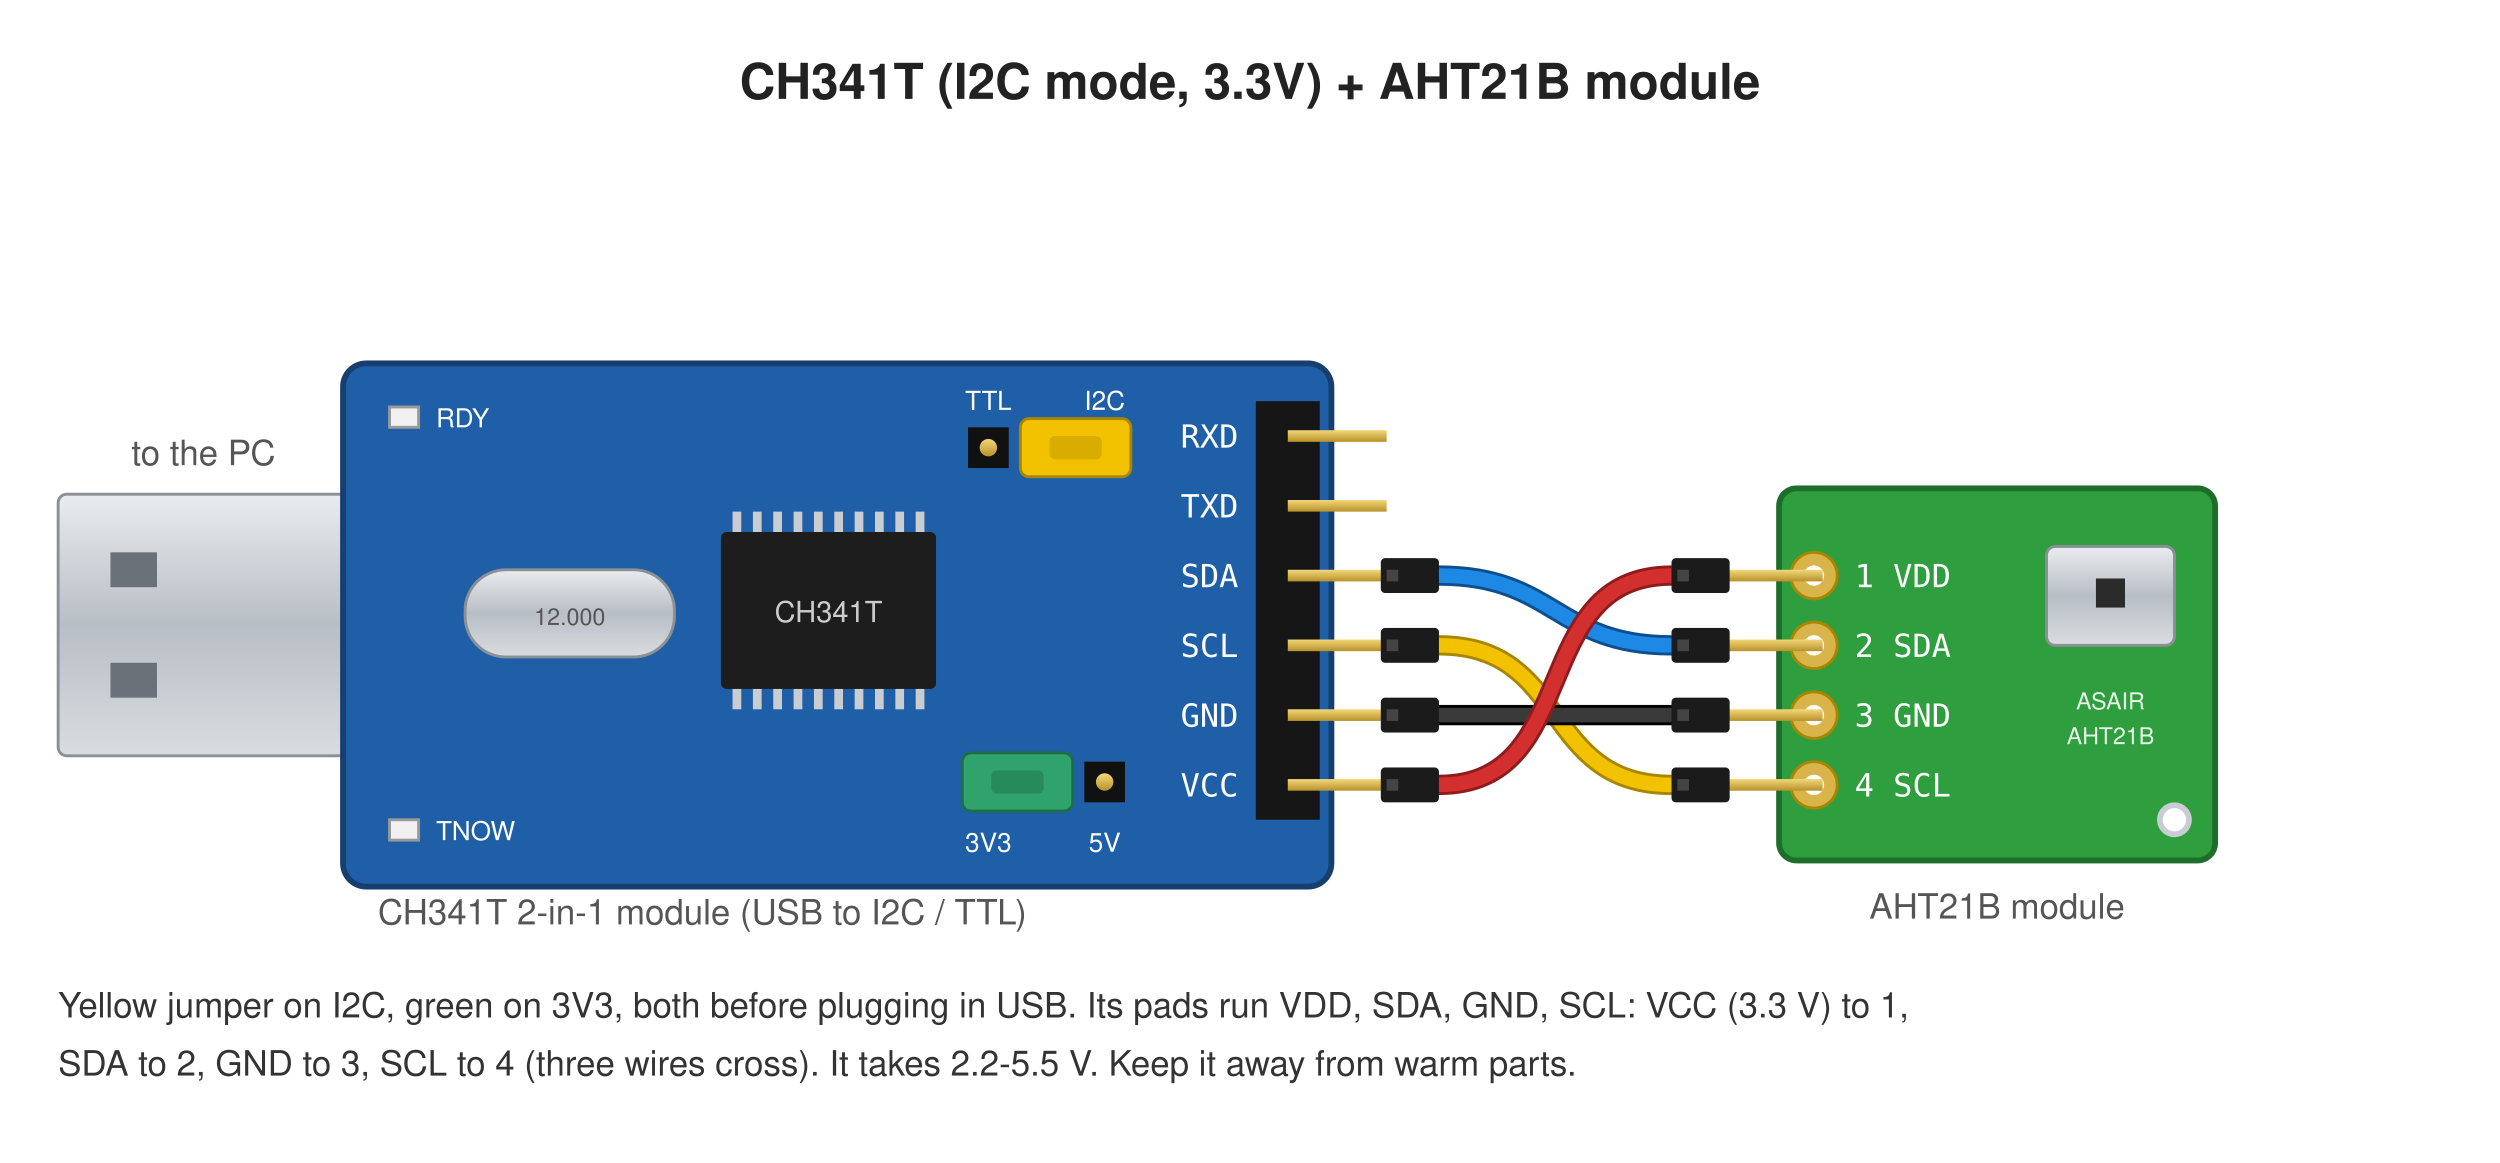
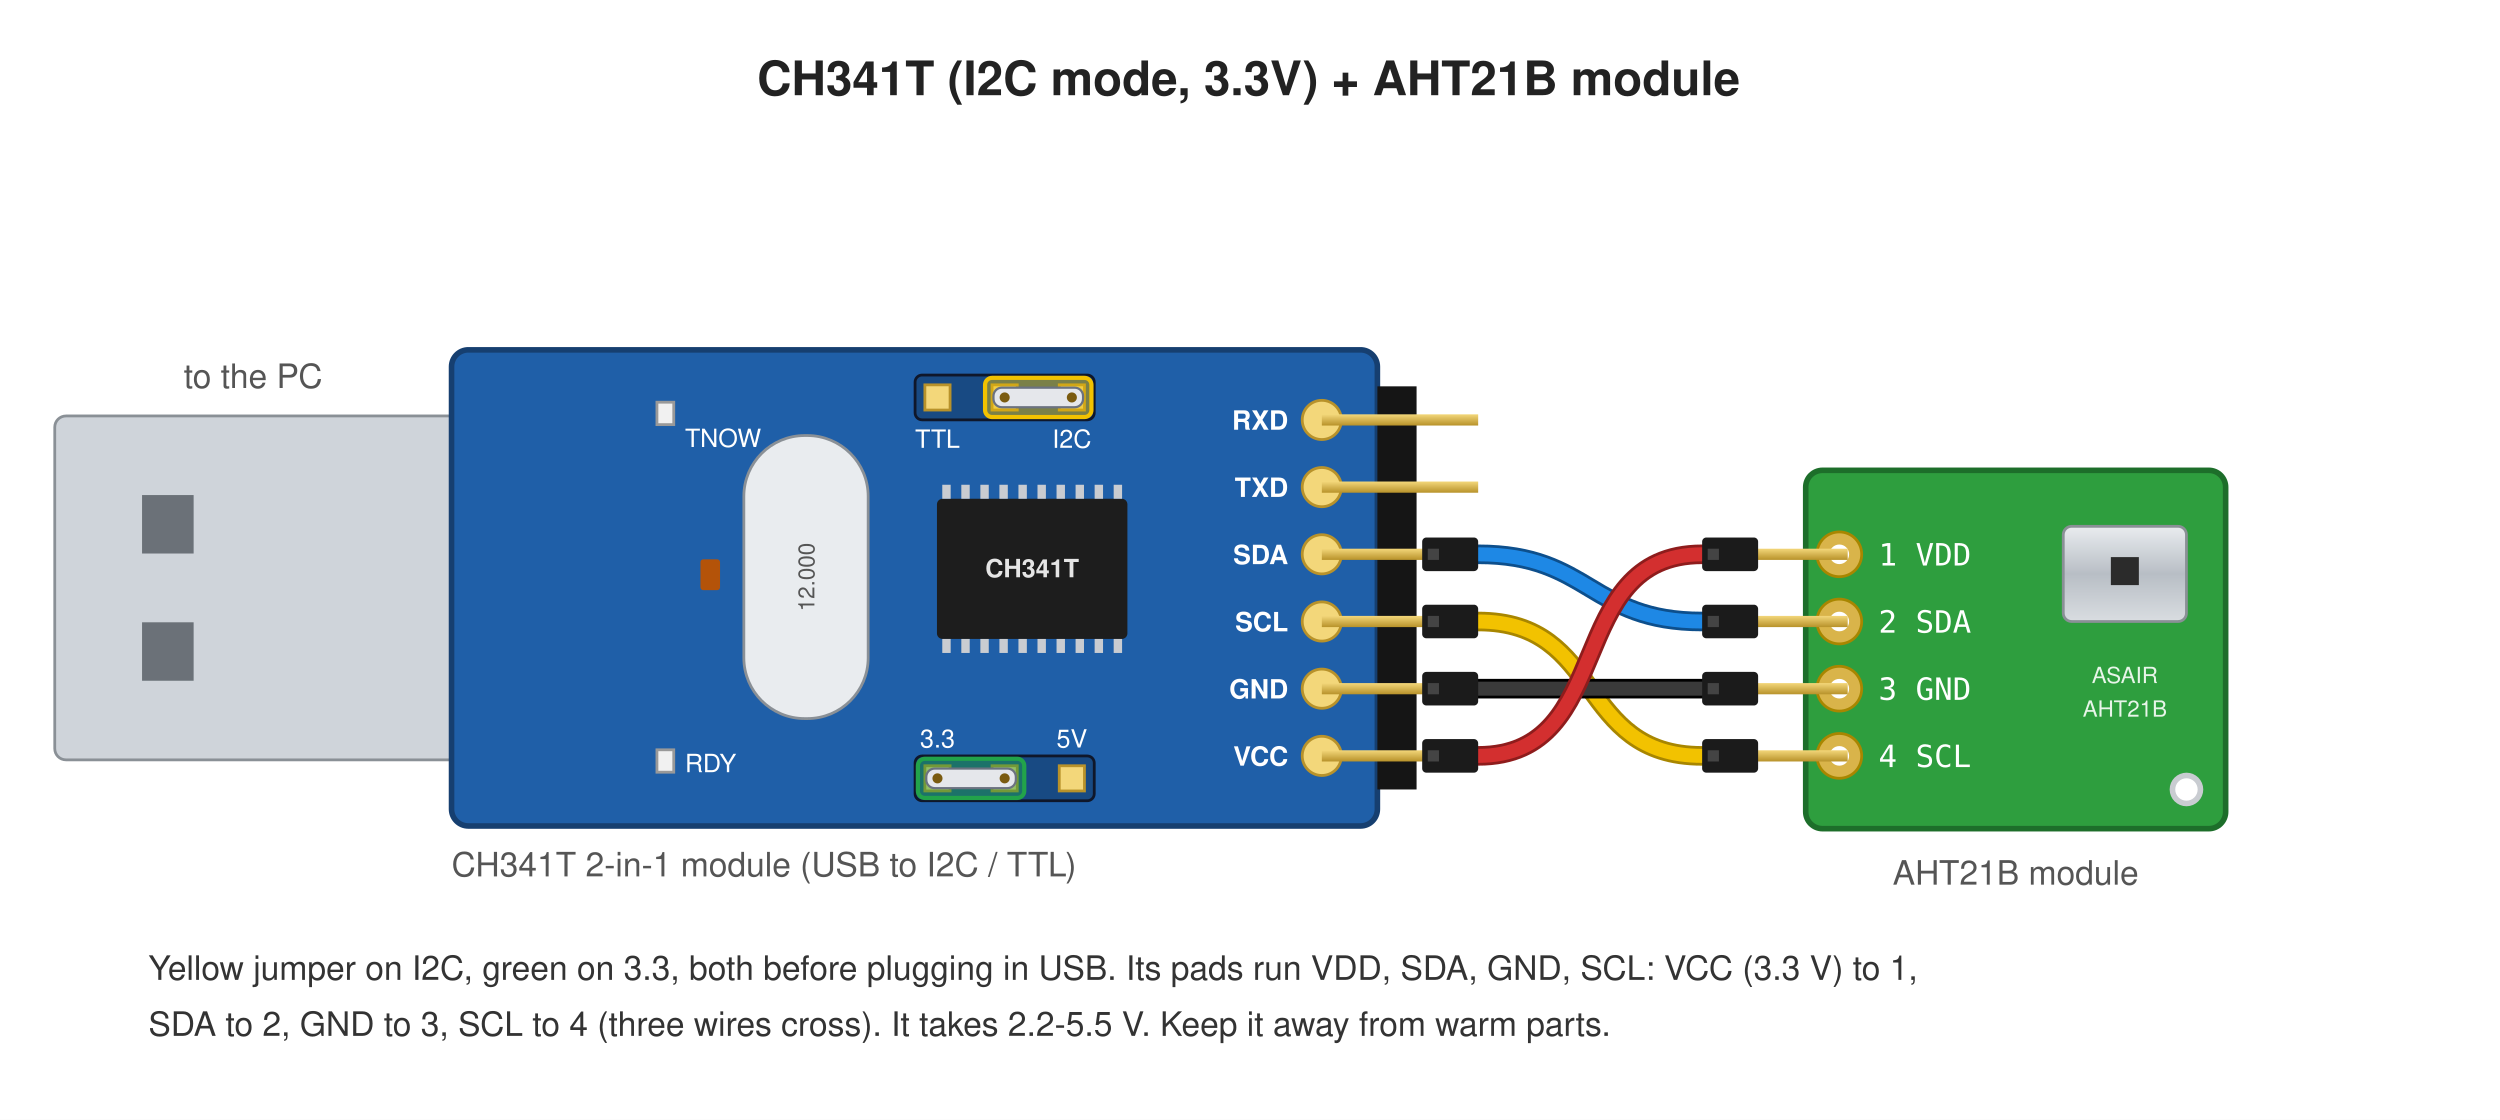
- <svg xmlns="http://www.w3.org/2000/svg" viewBox="0 0 860 400" width="860" height="400" font-family="Helvetica, Arial, sans-serif">
+ <svg xmlns="http://www.w3.org/2000/svg" viewBox="0 0 893 400" width="893" height="400" font-family="Helvetica, Arial, sans-serif">
  <style>@media (prefers-color-scheme: dark) { .bg { fill-opacity: 0.85 } }</style>
  <defs>
    <linearGradient id="metal" x1="0" y1="0" x2="0" y2="1">
      <stop offset="0" stop-color="#e9ecef" />
      <stop offset="0.5" stop-color="#b8bec5" />
      <stop offset="1" stop-color="#d9dde1" />
    </linearGradient>
    <linearGradient id="pin" x1="0" y1="0" x2="0" y2="1">
      <stop offset="0" stop-color="#f3d77a" />
      <stop offset="1" stop-color="#b8922a" />
    </linearGradient>
    <g id="dupont">
      <rect x="0" y="-6" width="20" height="12" rx="1.5" fill="#1b1b1b" />
      <rect x="2" y="-2" width="4" height="4" fill="#444" />
    </g>
  </defs>
-   <rect class="bg" width="860" height="400" fill="#ffffff" />
-   <text x="430" y="34" text-anchor="middle" font-size="17" font-weight="bold" fill="#222">CH341T (I2C mode, 3.3V) + AHT21B module</text>
-   <text x="70" y="160" text-anchor="middle" font-size="12" fill="#555">to the PC</text>
-   <rect x="20" y="170" width="100" height="90" rx="3" fill="url(#metal)" stroke="#8a9096" />
-   <rect x="38" y="190" width="16" height="12" fill="#6b7178" />
-   <rect x="38" y="228" width="16" height="12" fill="#6b7178" />
-   <rect x="118" y="125" width="340" height="180" rx="8" fill="#1f5fa8" stroke="#163f70" stroke-width="2" />
-   <text x="130" y="318" font-size="12" fill="#555">CH341T 2-in-1 module (USB to I2C / TTL)</text>
-   <rect x="134" y="140" width="10" height="7" fill="#f1f1f1" stroke="#999" />
-   <text x="150" y="147" font-size="9" fill="#fff">RDY</text>
-   <rect x="134" y="282" width="10" height="7" fill="#f1f1f1" stroke="#999" />
-   <text x="150" y="289" font-size="9" fill="#fff">TNOW</text>
-   <rect x="160" y="196" width="72" height="30" rx="14" fill="url(#metal)" stroke="#8a9096" />
-   <text x="196" y="215" text-anchor="middle" font-size="8" fill="#555">12.000</text>
-   <g fill="#c9ccd1">
-     <rect x="252" y="176" width="3" height="8" />
-     <rect x="259" y="176" width="3" height="8" />
-     <rect x="266" y="176" width="3" height="8" />
-     <rect x="273" y="176" width="3" height="8" />
-     <rect x="280" y="176" width="3" height="8" />
-     <rect x="287" y="176" width="3" height="8" />
-     <rect x="294" y="176" width="3" height="8" />
-     <rect x="301" y="176" width="3" height="8" />
-     <rect x="308" y="176" width="3" height="8" />
-     <rect x="315" y="176" width="3" height="8" />
-     <rect x="252" y="236" width="3" height="8" />
-     <rect x="259" y="236" width="3" height="8" />
-     <rect x="266" y="236" width="3" height="8" />
-     <rect x="273" y="236" width="3" height="8" />
-     <rect x="280" y="236" width="3" height="8" />
-     <rect x="287" y="236" width="3" height="8" />
-     <rect x="294" y="236" width="3" height="8" />
-     <rect x="301" y="236" width="3" height="8" />
-     <rect x="308" y="236" width="3" height="8" />
-     <rect x="315" y="236" width="3" height="8" />
-   </g>
-   <rect x="248" y="183" width="74" height="54" rx="2" fill="#1d1d1d" />
-   <text x="285" y="214" text-anchor="middle" font-size="10" fill="#ccc">CH341T</text>
-   <text x="340" y="141" text-anchor="middle" font-size="9" fill="#fff">TTL</text>
-   <text x="380" y="141" text-anchor="middle" font-size="9" fill="#fff">I2C</text>
-   <g fill="#111">
-     <rect x="333" y="147" width="14" height="14" />
-     <rect x="353" y="147" width="14" height="14" />
-     <rect x="373" y="147" width="14" height="14" />
-   </g>
-   <circle cx="340" cy="154" r="3" fill="url(#pin)" />
-   <rect x="351" y="144" width="38" height="20" rx="3" fill="#f2c200" stroke="#a88600" />
-   <rect x="361" y="150" width="18" height="8" rx="2" fill="#d8ac00" />
-   <g fill="#111">
-     <rect x="333" y="262" width="14" height="14" />
-     <rect x="353" y="262" width="14" height="14" />
-     <rect x="373" y="262" width="14" height="14" />
-   </g>
-   <circle cx="380" cy="269" r="3" fill="url(#pin)" />
-   <rect x="331" y="259" width="38" height="20" rx="3" fill="#2fa36b" stroke="#1d6e47" />
-   <rect x="341" y="265" width="18" height="8" rx="2" fill="#268a5a" />
-   <text x="340" y="293" text-anchor="middle" font-size="9" fill="#fff">3V3</text>
-   <text x="380" y="293" text-anchor="middle" font-size="9" fill="#fff">5V</text>
-   <rect x="432" y="138" width="22" height="144" fill="#161616" />
-   <g font-size="11" fill="#fff" text-anchor="end" font-family="Menlo, Consolas, monospace">
-     <text x="426" y="154">RXD</text>
-     <text x="426" y="178">TXD</text>
-     <text x="426" y="202">SDA</text>
-     <text x="426" y="226">SCL</text>
-     <text x="426" y="250">GND</text>
-     <text x="426" y="274">VCC</text>
-   </g>
-   <g fill="url(#pin)">
-     <rect x="443" y="148" width="34" height="4" />
-     <rect x="443" y="172" width="34" height="4" />
-     <rect x="443" y="196" width="34" height="4" />
-     <rect x="443" y="220" width="34" height="4" />
-     <rect x="443" y="244" width="34" height="4" />
-     <rect x="443" y="268" width="34" height="4" />
-   </g>
-   <rect x="612" y="168" width="150" height="128" rx="6" fill="#2e9e3e" stroke="#1d6e2a" stroke-width="2" />
-   <g fill="#d9b44a" stroke="#a88600">
-     <circle cx="624" cy="198" r="8" />
-     <circle cx="624" cy="222" r="8" />
-     <circle cx="624" cy="246" r="8" />
-     <circle cx="624" cy="270" r="8" />
-   </g>
-   <g fill="#fff">
-     <circle cx="624" cy="198" r="3.5" />
-     <circle cx="624" cy="222" r="3.5" />
-     <circle cx="624" cy="246" r="3.5" />
-     <circle cx="624" cy="270" r="3.5" />
-   </g>
-   <g fill="url(#pin)">
-     <rect x="593" y="196" width="34" height="4" />
-     <rect x="593" y="220" width="34" height="4" />
-     <rect x="593" y="244" width="34" height="4" />
-     <rect x="593" y="268" width="34" height="4" />
-   </g>
-   <g font-size="11" fill="#fff" font-family="Menlo, Consolas, monospace">
-     <text x="638" y="202">1 VDD</text>
-     <text x="638" y="226">2 SDA</text>
-     <text x="638" y="250">3 GND</text>
-     <text x="638" y="274">4 SCL</text>
-   </g>
-   <rect x="704" y="188" width="44" height="34" rx="3" fill="url(#metal)" stroke="#8a9096" />
-   <rect x="721" y="199" width="10" height="10" fill="#2b2b2b" />
-   <circle cx="748" cy="282" r="5" fill="#fff" stroke="#c9ccd1" stroke-width="2" />
-   <text x="726" y="244" text-anchor="middle" font-size="8" fill="#e8f5e9">ASAIR</text>
-   <text x="726" y="256" text-anchor="middle" font-size="8" fill="#e8f5e9">AHT21B</text>
-   <text x="687" y="316" text-anchor="middle" font-size="12" fill="#555">AHT21B module</text>
-   <g stroke-linecap="round" fill="none">
-     <path d="M495 198 C 535 198, 535 222, 575 222" stroke="#0d4f8c" stroke-width="7" />
-     <path d="M495 198 C 535 198, 535 222, 575 222" stroke="#1e88e5" stroke-width="5" />
-     <path d="M495 222 C 540 222, 530 270, 575 270" stroke="#a88600" stroke-width="7" />
-     <path d="M495 222 C 540 222, 530 270, 575 270" stroke="#f2c200" stroke-width="5" />
-     <path d="M495 246 H 575" stroke="#000" stroke-width="7" />
-     <path d="M495 246 H 575" stroke="#3a3a3a" stroke-width="5" />
-     <path d="M495 270 C 545 270, 525 198, 575 198" stroke="#8e1c1c" stroke-width="7" />
-     <path d="M495 270 C 545 270, 525 198, 575 198" stroke="#d32f2f" stroke-width="5" />
-   </g>
-   <use href="#dupont" x="475" y="198" />
-   <use href="#dupont" x="475" y="222" />
-   <use href="#dupont" x="475" y="246" />
-   <use href="#dupont" x="475" y="270" />
-   <use href="#dupont" x="575" y="198" />
-   <use href="#dupont" x="575" y="222" />
-   <use href="#dupont" x="575" y="246" />
-   <use href="#dupont" x="575" y="270" />
-   <g font-size="12" fill="#333">
-     <text x="20" y="350">Yellow jumper on I2C, green on 3V3, both before plugging in USB. Its pads run VDD, SDA, GND, SCL: VCC (3.3 V) to 1,</text>
-     <text x="20" y="370">SDA to 2, GND to 3, SCL to 4 (three wires cross). It takes 2.2-5.5 V. Keep it away from warm parts.</text>
+   <rect class="bg" width="893" height="400" fill="#ffffff" />
+   <text x="446" y="34" text-anchor="middle" font-size="17" font-weight="bold" fill="#222">CH341T (I2C mode, 3.3V) + AHT21B module</text>
+   <text x="90.425" y="138.583" text-anchor="middle" font-size="12" fill="#555">to the PC</text>
+   <rect x="19.559" y="148.583" width="179.528" height="122.835" rx="4" fill="#cfd4da" stroke="#8a9096" />
+   <rect x="50.74" y="176.835" width="18.425" height="20.882" fill="#6b7178" />
+   <rect x="50.74" y="222.283" width="18.425" height="20.882" fill="#6b7178" />
+   <rect x="161.291" y="124.961" width="330.709" height="170.079" rx="6" fill="#1f5fa8" stroke="#163f70" stroke-width="2" />
+   <text x="161.291" y="313.039" font-size="12" fill="#555">CH341T 2-in-1 module (USB to I2C / TTL)</text>
+   <rect x="492.0" y="138.0" width="14" height="144.0" fill="#151515" />
+   <circle cx="472.157" cy="150.0" r="7" fill="#f3d77a" stroke="#b8922a" />
+   <rect x="472.157" y="148.0" width="55.843" height="4" fill="url(#pin)" />
+   <text x="460.157" y="153.5" text-anchor="end" font-size="9.5" font-weight="bold" fill="#fff">RXD</text>
+   <circle cx="472.157" cy="174.0" r="7" fill="#f3d77a" stroke="#b8922a" />
+   <rect x="472.157" y="172.0" width="55.843" height="4" fill="url(#pin)" />
+   <text x="460.157" y="177.5" text-anchor="end" font-size="9.5" font-weight="bold" fill="#fff">TXD</text>
+   <circle cx="472.157" cy="198.0" r="7" fill="#f3d77a" stroke="#b8922a" />
+   <rect x="472.157" y="196.0" width="55.843" height="4" fill="url(#pin)" />
+   <text x="460.157" y="201.5" text-anchor="end" font-size="9.5" font-weight="bold" fill="#fff">SDA</text>
+   <circle cx="472.157" cy="222.0" r="7" fill="#f3d77a" stroke="#b8922a" />
+   <rect x="472.157" y="220.0" width="55.843" height="4" fill="url(#pin)" />
+   <text x="460.157" y="225.5" text-anchor="end" font-size="9.5" font-weight="bold" fill="#fff">SCL</text>
+   <circle cx="472.157" cy="246.0" r="7" fill="#f3d77a" stroke="#b8922a" />
+   <rect x="472.157" y="244.0" width="55.843" height="4" fill="url(#pin)" />
+   <text x="460.157" y="249.5" text-anchor="end" font-size="9.5" font-weight="bold" fill="#fff">GND</text>
+   <circle cx="472.157" cy="270.0" r="7" fill="#f3d77a" stroke="#b8922a" />
+   <rect x="472.157" y="268.0" width="55.843" height="4" fill="url(#pin)" />
+   <text x="460.157" y="273.5" text-anchor="end" font-size="9.5" font-weight="bold" fill="#fff">VCC</text>
+   <rect x="334.677" y="178.157" width="68.031" height="50.079" rx="2" fill="#1d1d1d" />
+   <rect x="336.579" y="173.157" width="3" height="5" fill="#c9ccd1" />
+   <rect x="336.579" y="228.236" width="3" height="5" fill="#c9ccd1" />
+   <rect x="343.382" y="173.157" width="3" height="5" fill="#c9ccd1" />
+   <rect x="343.382" y="228.236" width="3" height="5" fill="#c9ccd1" />
+   <rect x="350.185" y="173.157" width="3" height="5" fill="#c9ccd1" />
+   <rect x="350.185" y="228.236" width="3" height="5" fill="#c9ccd1" />
+   <rect x="356.988" y="173.157" width="3" height="5" fill="#c9ccd1" />
+   <rect x="356.988" y="228.236" width="3" height="5" fill="#c9ccd1" />
+   <rect x="363.791" y="173.157" width="3" height="5" fill="#c9ccd1" />
+   <rect x="363.791" y="228.236" width="3" height="5" fill="#c9ccd1" />
+   <rect x="370.594" y="173.157" width="3" height="5" fill="#c9ccd1" />
+   <rect x="370.594" y="228.236" width="3" height="5" fill="#c9ccd1" />
+   <rect x="377.398" y="173.157" width="3" height="5" fill="#c9ccd1" />
+   <rect x="377.398" y="228.236" width="3" height="5" fill="#c9ccd1" />
+   <rect x="384.201" y="173.157" width="3" height="5" fill="#c9ccd1" />
+   <rect x="384.201" y="228.236" width="3" height="5" fill="#c9ccd1" />
+   <rect x="391.004" y="173.157" width="3" height="5" fill="#c9ccd1" />
+   <rect x="391.004" y="228.236" width="3" height="5" fill="#c9ccd1" />
+   <rect x="397.807" y="173.157" width="3" height="5" fill="#c9ccd1" />
+   <rect x="397.807" y="228.236" width="3" height="5" fill="#c9ccd1" />
+   <text x="368.693" y="206.197" text-anchor="middle" font-size="9" font-weight="bold" fill="#e5e5e5">CH341T</text>
+   <rect x="265.701" y="155.575" width="44.409" height="101.102" rx="21.732" fill="#e9ecef" stroke="#8a9096" />
+   <text transform="translate(290.9055 206.126) rotate(-90)" text-anchor="middle" font-size="8" fill="#555">12.000</text>
+   <rect x="250.197" y="199.795" width="7" height="11" rx="1" fill="#b45309" />
+   <rect x="326.866" y="133.969" width="64" height="16" rx="2.5" fill="#000" fill-opacity="0.22" stroke="#0f172a" stroke-width="1" />
+   <rect x="378.366" y="137.469" width="9" height="9" fill="#f3d77a" stroke="#b8922a" />
+   <rect x="354.366" y="137.469" width="9" height="9" fill="#f3d77a" stroke="#b8922a" />
+   <rect x="330.366" y="137.469" width="9" height="9" fill="#f3d77a" stroke="#b8922a" />
+   <rect x="351.866" y="134.969" width="38" height="14" rx="2.5" fill="#f2c200" fill-opacity="0.45" stroke="#f2c200" stroke-width="1.5" />
+   <rect x="354.866" y="138.469" width="32" height="7" rx="3" fill="#e5e7eb" stroke="#6b7280" stroke-width="0.8" />
+   <circle cx="358.866" cy="141.969" r="1.8" fill="#7a5b10" />
+   <circle cx="382.866" cy="141.969" r="1.8" fill="#7a5b10" />
+   <rect x="326.866" y="270.031" width="64" height="16" rx="2.5" fill="#000" fill-opacity="0.22" stroke="#0f172a" stroke-width="1" />
+   <rect x="378.366" y="273.531" width="9" height="9" fill="#f3d77a" stroke="#b8922a" />
+   <rect x="354.366" y="273.531" width="9" height="9" fill="#f3d77a" stroke="#b8922a" />
+   <rect x="330.366" y="273.531" width="9" height="9" fill="#f3d77a" stroke="#b8922a" />
+   <rect x="327.866" y="271.031" width="38" height="14" rx="2.5" fill="#22a34a" fill-opacity="0.45" stroke="#22a34a" stroke-width="1.5" />
+   <rect x="330.866" y="274.531" width="32" height="7" rx="3" fill="#e5e7eb" stroke="#6b7280" stroke-width="0.8" />
+   <circle cx="334.866" cy="278.031" r="1.8" fill="#7a5b10" />
+   <circle cx="358.866" cy="278.031" r="1.8" fill="#7a5b10" />
+   <text x="382.866" y="159.969" text-anchor="middle" font-size="9" fill="#fff">I2C</text>
+   <text x="334.866" y="159.969" text-anchor="middle" font-size="9" fill="#fff">TTL</text>
+   <text x="382.866" y="267.031" text-anchor="middle" font-size="9" fill="#fff">5V</text>
+   <text x="334.866" y="267.031" text-anchor="middle" font-size="9" fill="#fff">3.3</text>
+   <rect x="234.661" y="143.669" width="6" height="8" fill="#f1f1f1" stroke="#999" />
+   <text x="244.661" y="159.669" font-size="9" fill="#fff">TNOW</text>
+   <rect x="234.661" y="267.827" width="6" height="8" fill="#f1f1f1" stroke="#999" />
+   <text x="244.661" y="275.827" font-size="9" fill="#fff">RDY</text>
+   <g transform="translate(33 0)">
+     <rect x="612" y="168" width="150" height="128" rx="6" fill="#2e9e3e" stroke="#1d6e2a" stroke-width="2" />
+     <g fill="#d9b44a" stroke="#a88600">
+       <circle cx="624" cy="198" r="8" />
+       <circle cx="624" cy="222" r="8" />
+       <circle cx="624" cy="246" r="8" />
+       <circle cx="624" cy="270" r="8" />
+     </g>
+     <g fill="#fff">
+       <circle cx="624" cy="198" r="3.5" />
+       <circle cx="624" cy="222" r="3.5" />
+       <circle cx="624" cy="246" r="3.5" />
+       <circle cx="624" cy="270" r="3.5" />
+     </g>
+     <g fill="url(#pin)">
+       <rect x="593" y="196" width="34" height="4" />
+       <rect x="593" y="220" width="34" height="4" />
+       <rect x="593" y="244" width="34" height="4" />
+       <rect x="593" y="268" width="34" height="4" />
+     </g>
+     <g font-size="11" fill="#fff" font-family="Menlo, Consolas, monospace">
+       <text x="638" y="202">1 VDD</text>
+       <text x="638" y="226">2 SDA</text>
+       <text x="638" y="250">3 GND</text>
+       <text x="638" y="274">4 SCL</text>
+     </g>
+     <rect x="704" y="188" width="44" height="34" rx="3" fill="url(#metal)" stroke="#8a9096" />
+     <rect x="721" y="199" width="10" height="10" fill="#2b2b2b" />
+     <circle cx="748" cy="282" r="5" fill="#fff" stroke="#c9ccd1" stroke-width="2" />
+     <text x="726" y="244" text-anchor="middle" font-size="8" fill="#e8f5e9">ASAIR</text>
+     <text x="726" y="256" text-anchor="middle" font-size="8" fill="#e8f5e9">AHT21B</text>
+     <text x="687" y="316" text-anchor="middle" font-size="12" fill="#555">AHT21B module</text>
+     <g stroke-linecap="round" fill="none">
+       <path d="M495 198 C 535 198, 535 222, 575 222" stroke="#0d4f8c" stroke-width="7" />
+       <path d="M495 198 C 535 198, 535 222, 575 222" stroke="#1e88e5" stroke-width="5" />
+       <path d="M495 222 C 540 222, 530 270, 575 270" stroke="#a88600" stroke-width="7" />
+       <path d="M495 222 C 540 222, 530 270, 575 270" stroke="#f2c200" stroke-width="5" />
+       <path d="M495 246 H 575" stroke="#000" stroke-width="7" />
+       <path d="M495 246 H 575" stroke="#3a3a3a" stroke-width="5" />
+       <path d="M495 270 C 545 270, 525 198, 575 198" stroke="#8e1c1c" stroke-width="7" />
+       <path d="M495 270 C 545 270, 525 198, 575 198" stroke="#d32f2f" stroke-width="5" />
+     </g>
+     <use href="#dupont" x="475" y="198" />
+     <use href="#dupont" x="475" y="222" />
+     <use href="#dupont" x="475" y="246" />
+     <use href="#dupont" x="475" y="270" />
+     <use href="#dupont" x="575" y="198" />
+     <use href="#dupont" x="575" y="222" />
+     <use href="#dupont" x="575" y="246" />
+     <use href="#dupont" x="575" y="270" />
+     <g font-size="12" fill="#333">
+       <text x="20" y="350">Yellow jumper on I2C, green on 3.3, both before plugging in USB. Its pads run VDD, SDA, GND, SCL: VCC (3.3 V) to 1,</text>
+       <text x="20" y="370">SDA to 2, GND to 3, SCL to 4 (three wires cross). It takes 2.2-5.5 V. Keep it away from warm parts.</text>
+     </g>
  </g>
</svg>
